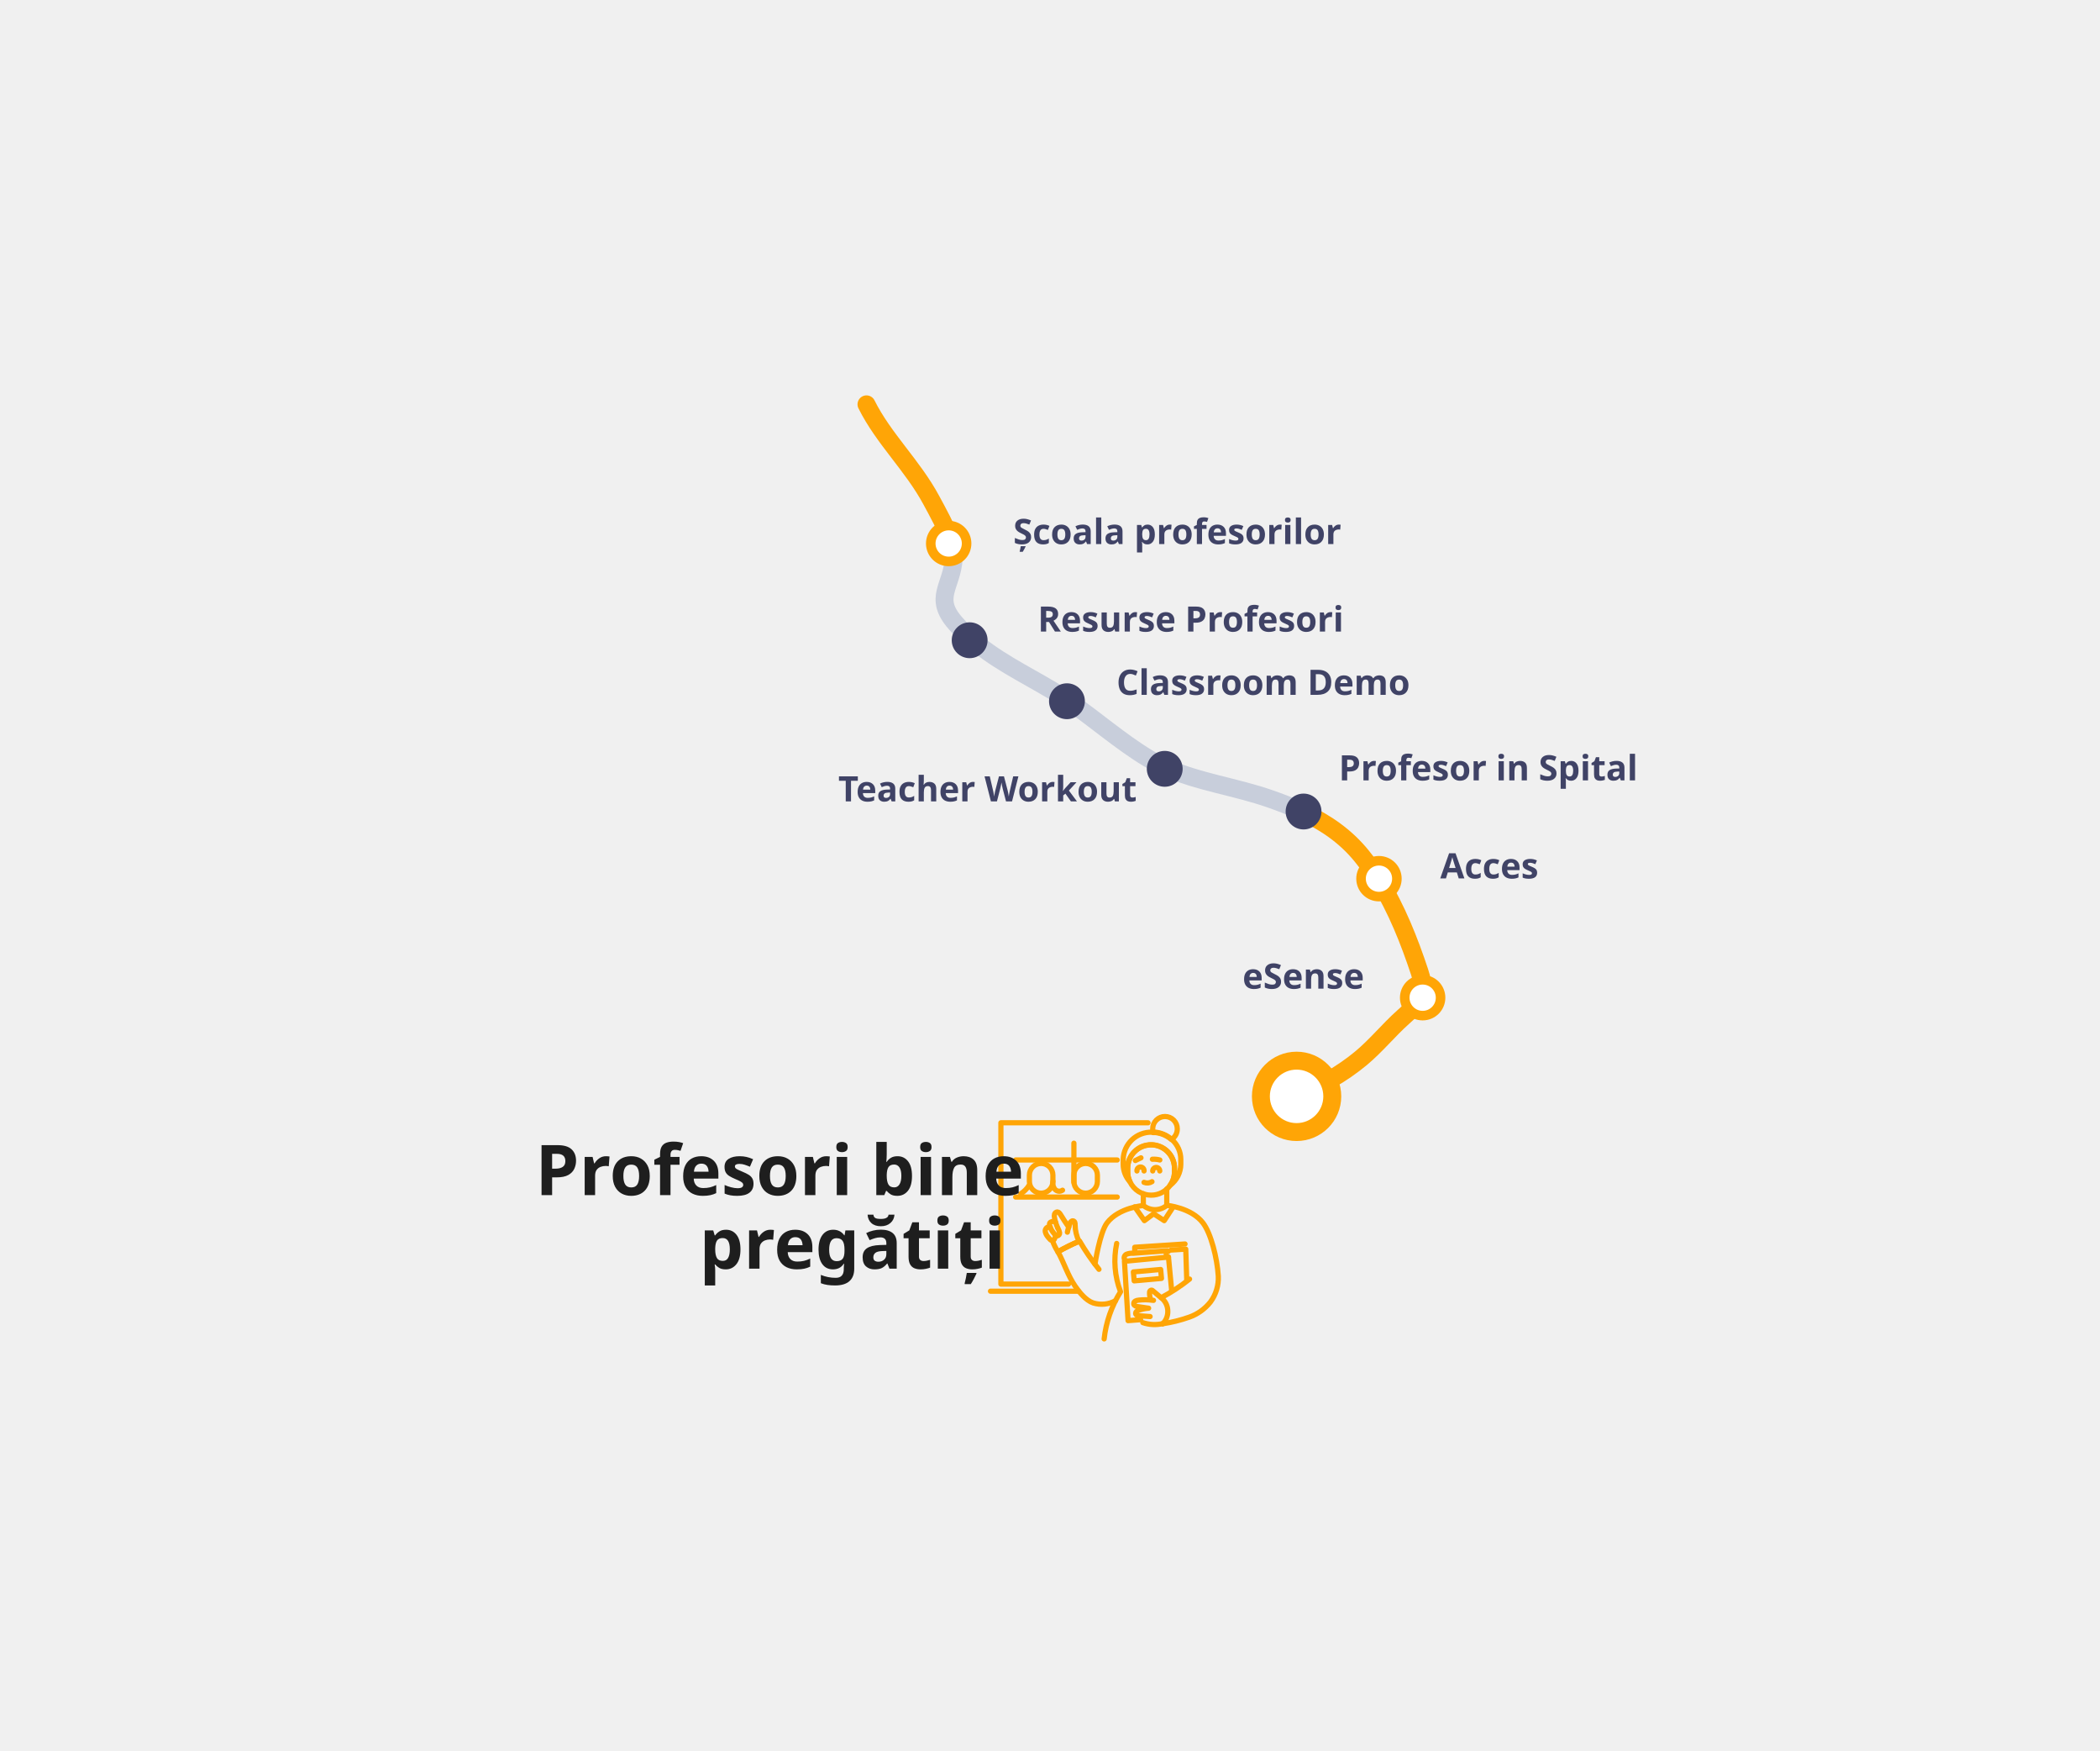
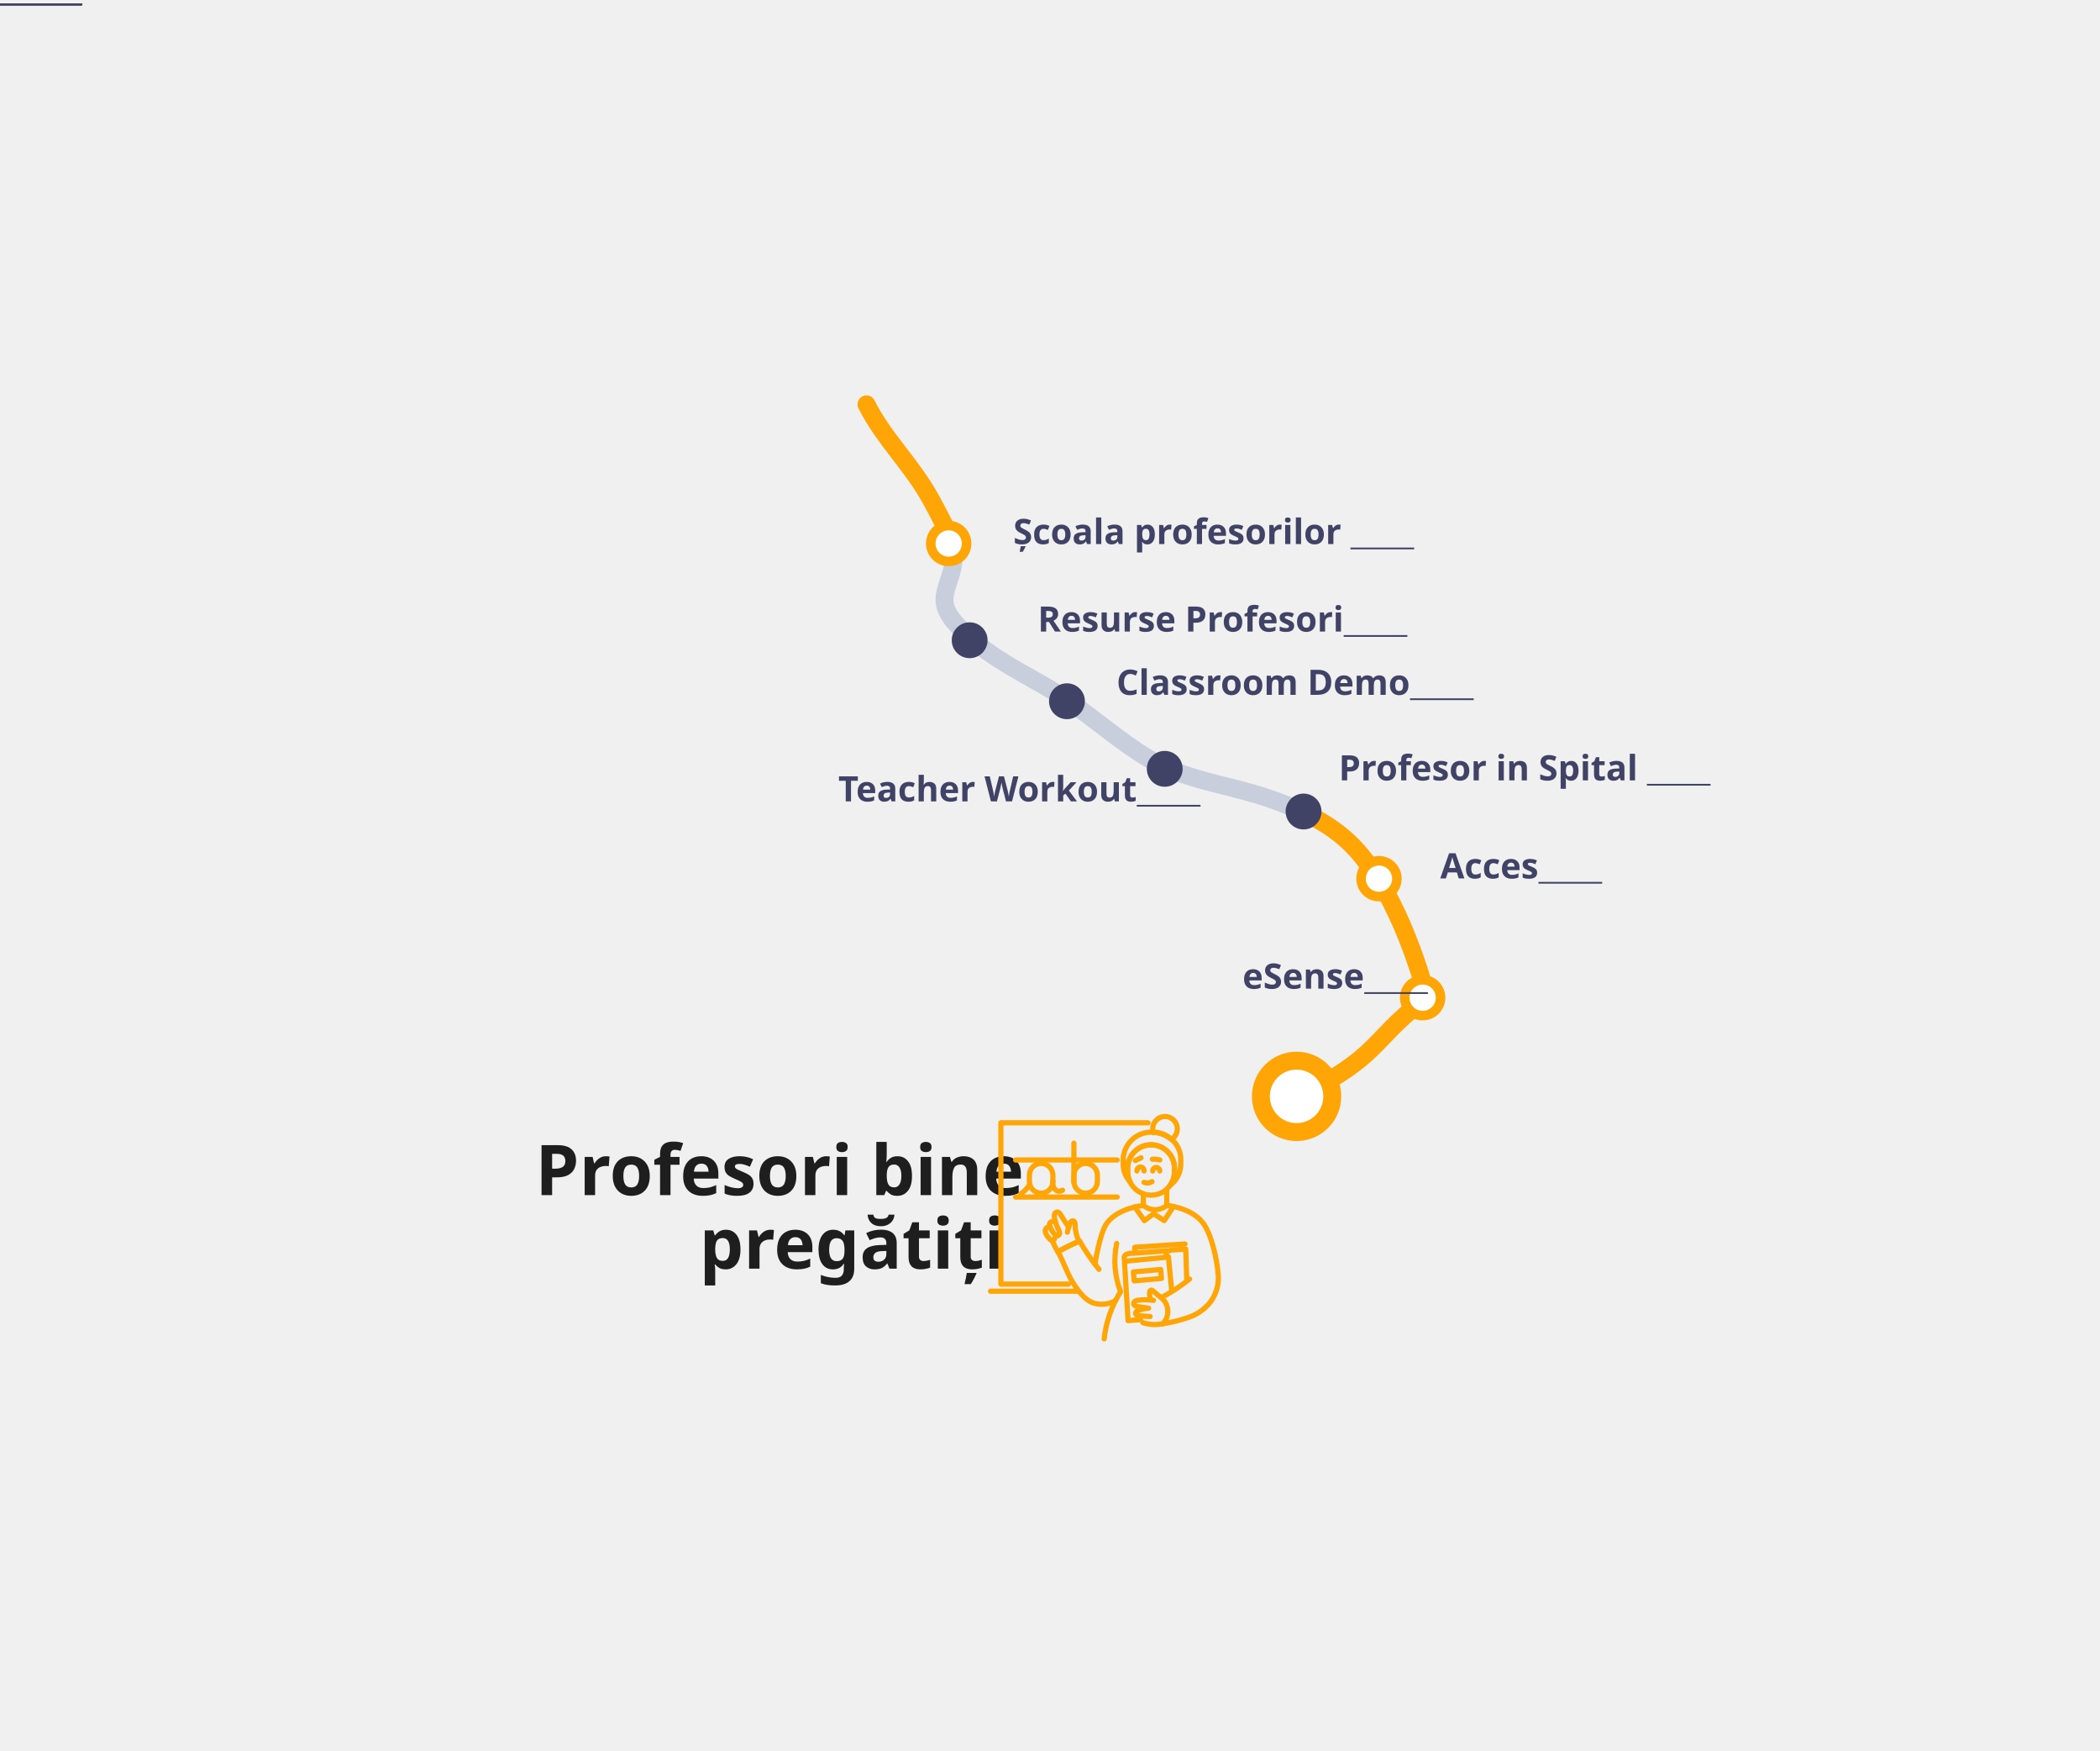
<svg xmlns="http://www.w3.org/2000/svg" viewBox="0 0 1200 1000" fill="none">
  <g id="segment-education-01-profesori-bine-pregatiti">
    <g id="Group 1155">
      <path id="Vector" d="M811.903 569.507C810.292 573.303 806.824 576.58 801.662 581.195C793.388 588.595 786.398 597.333 777.741 604.543C767.091 613.418 754.475 620.463 741.312 626.334" stroke="#FFA506" stroke-width="10.246" stroke-miterlimit="10" stroke-linecap="round" stroke-linejoin="round" />
      <path id="Vector_2" d="M740.903 646.732C752.169 646.732 761.302 637.599 761.302 626.333C761.302 615.067 752.169 605.935 740.903 605.935C729.637 605.935 720.504 615.067 720.504 626.333C720.504 637.599 729.637 646.732 740.903 646.732Z" fill="white" stroke="#FFA506" stroke-width="10.246" stroke-miterlimit="10" stroke-linecap="round" stroke-linejoin="round" />
      <path id="Vector_3" d="M787.981 502.984C798.085 519.232 805.349 537.665 811.166 555.224C812.558 559.457 813.132 562.706 812.886 565.492C812.777 566.939 812.422 568.25 811.903 569.506" stroke="#FFA506" stroke-width="10.246" stroke-miterlimit="10" stroke-linecap="round" stroke-linejoin="round" />
      <path id="Vector_4" d="M812.941 580.211C818.596 580.211 823.181 575.626 823.181 569.971C823.181 564.315 818.596 559.73 812.941 559.73C807.285 559.73 802.7 564.315 802.7 569.971C802.7 575.626 807.285 580.211 812.941 580.211Z" fill="white" stroke="#FFA506" stroke-width="5.462" stroke-miterlimit="10" stroke-linecap="round" stroke-linejoin="round" />
      <path id="Vector_5" d="M745.381 464.263C757.479 470.025 768.866 477.616 778.151 489.085C781.701 493.482 784.978 498.124 787.981 502.985" stroke="#FFA506" stroke-width="10.246" stroke-miterlimit="10" stroke-linecap="round" stroke-linejoin="round" />
      <path id="Vector_6" d="M787.982 512.215C793.637 512.215 798.222 507.63 798.222 501.975C798.222 496.319 793.637 491.734 787.982 491.734C782.326 491.734 777.741 496.319 777.741 501.975C777.741 507.63 782.326 512.215 787.982 512.215Z" fill="white" stroke="#FFA506" stroke-width="5.462" stroke-miterlimit="10" stroke-linecap="round" stroke-linejoin="round" />
      <path id="Vector_7" d="M665.562 438.184C684.759 446.84 706.387 449.516 726.075 456.48C727.413 456.944 728.752 457.436 730.117 457.927C735.278 459.839 740.412 461.887 745.409 464.29" stroke="#C8CEDB" stroke-width="10.246" stroke-miterlimit="10" stroke-linecap="round" stroke-linejoin="round" />
      <path id="Vector_8" d="M744.89 473.848C750.545 473.848 755.13 469.263 755.13 463.608C755.13 457.952 750.545 453.367 744.89 453.367C739.234 453.367 734.649 457.952 734.649 463.608C734.649 469.263 739.234 473.848 744.89 473.848Z" fill="#404366" />
      <path id="Vector_9" d="M610.782 400.581C625.774 410.931 640.138 423.574 655.867 433.105C659.007 435.016 662.257 436.682 665.588 438.184" stroke="#C8CEDB" stroke-width="10.246" stroke-miterlimit="10" stroke-linecap="round" stroke-linejoin="round" />
      <path id="Vector_10" d="M665.561 449.461C671.217 449.461 675.802 444.876 675.802 439.221C675.802 433.565 671.217 428.98 665.561 428.98C659.906 428.98 655.321 433.565 655.321 439.221C655.321 444.876 659.906 449.461 665.561 449.461Z" fill="#404366" />
      <path id="Vector_11" d="M553.627 363.743C567.882 376.632 584.84 384.661 601.06 394.328C604.337 396.267 607.56 398.369 610.755 400.581" stroke="#C8CEDB" stroke-width="10.246" stroke-miterlimit="10" stroke-linecap="round" stroke-linejoin="round" />
      <path id="Vector_12" d="M609.69 410.849C615.345 410.849 619.93 406.264 619.93 400.609C619.93 394.953 615.345 390.368 609.69 390.368C604.034 390.368 599.449 394.953 599.449 400.609C599.449 406.264 604.034 410.849 609.69 410.849Z" fill="#404366" />
      <path id="Vector_13" d="M543.769 310.493C544.643 313.497 545.134 316.337 544.998 318.795C544.069 335.097 533.064 341.351 545.954 356.015C548.411 358.8 550.951 361.367 553.6 363.77" stroke="#C8CEDB" stroke-width="10.246" stroke-miterlimit="10" stroke-linecap="round" stroke-linejoin="round" />
      <path id="Vector_14" d="M554.091 376.004C559.747 376.004 564.331 371.419 564.331 365.764C564.331 360.108 559.747 355.523 554.091 355.523C548.435 355.523 543.851 360.108 543.851 365.764C543.851 371.419 548.435 376.004 554.091 376.004Z" fill="#404366" />
      <path id="Vector_15" d="M495.134 231C504.937 250.716 521.486 265.845 532.218 285.834C535.576 292.115 541.256 301.973 543.769 310.52" stroke="#FFA506" stroke-width="10.246" stroke-miterlimit="10" stroke-linecap="round" stroke-linejoin="round" />
      <path id="Vector_16" d="M542.103 320.734C547.758 320.734 552.343 316.149 552.343 310.493C552.343 304.838 547.758 300.253 542.103 300.253C536.447 300.253 531.862 304.838 531.862 310.493C531.862 316.149 536.447 320.734 542.103 320.734Z" fill="white" stroke="#FFA506" stroke-width="5.462" stroke-miterlimit="10" stroke-linecap="round" stroke-linejoin="round" />
-       <text id="Ècoala profesorilor" fill="#404366" xml:space="preserve" style="white-space: pre" font-family="Titillium Web" font-size="20" font-weight="600" letter-spacing="0px">
-         <tspan x="579" y="310.816">Școala profesorilor- </tspan>
-       </text>
-       <text id="Resurse Profesori" fill="#404366" xml:space="preserve" style="white-space: pre" font-family="Titillium Web" font-size="20" font-weight="600" letter-spacing="0px">
-         <tspan x="593" y="360.816">Resurse Profesori</tspan>
-       </text>
-       <text id="Classroom Demo" fill="#404366" xml:space="preserve" style="white-space: pre" font-family="Titillium Web" font-size="20" font-weight="600" letter-spacing="0px">
-         <tspan x="638" y="396.95">Classroom Demo</tspan>
-       </text>
-       <text id="Teacher Workout" fill="#404366" xml:space="preserve" style="white-space: pre" font-family="Titillium Web" font-size="20" font-weight="600" letter-spacing="0px">
-         <tspan x="479" y="457.816">Teacher Workout</tspan>
-       </text>
-       <text id="Acces" fill="#404366" xml:space="preserve" style="white-space: pre" font-family="Titillium Web" font-size="20" font-weight="600" letter-spacing="0px">
-         <tspan x="823" y="501.816">Acces</tspan>
-       </text>
-       <text id="Profesor in Spital" fill="#404366" xml:space="preserve" style="white-space: pre" font-family="Titillium Web" font-size="20" font-weight="600" letter-spacing="0px">
-         <tspan x="765" y="445.816">Profesor in Spital- </tspan>
-       </text>
-       <text id="eSense" fill="#404366" xml:space="preserve" style="white-space: pre" font-family="Titillium Web" font-size="20" font-weight="600" letter-spacing="0px">
-         <tspan x="710" y="564.816">eSense</tspan>
+       <text id="Profesori bine pregÄtiÈi" fill="#1E1E1E" xml:space="preserve" style="white-space: pre" font-family="Titillium Web" font-size="40" font-weight="600" letter-spacing="0px">
+         <tspan x="305.859" y="682.766">Profesori bine </tspan>
+         <tspan x="399.609" y="724.766">pregătiți</tspan>
      </text>
      <g id="icon-profesori-bine-pregatiti 1">
        <path id="Vector_17" d="M656.001 641.438H571.942V733.592H610.544" stroke="#FFA506" stroke-width="2.978" stroke-linecap="round" stroke-linejoin="round" />
        <path id="Vector_18" d="M666.716 679.291V688.649C664.833 690.205 662.467 691.056 660.025 691.056C657.582 691.056 655.216 690.205 653.333 688.649V681.958" stroke="#FFA506" stroke-width="2.978" stroke-linecap="round" stroke-linejoin="round" />
        <path id="Vector_19" d="M653.731 675.458C654.464 675.757 655.256 675.879 656.045 675.814C656.834 675.749 657.596 675.499 658.27 675.084" stroke="#FFA506" stroke-width="2.978" stroke-linecap="round" stroke-linejoin="round" />
        <path id="Vector_20" d="M658.504 662.259C659.936 662.164 661.375 662.306 662.762 662.68" stroke="#FFA506" stroke-width="2.978" stroke-linecap="round" stroke-linejoin="round" />
        <path id="Vector_21" d="M648.774 662.987L651.979 661.443" stroke="#FFA506" stroke-width="2.978" stroke-linecap="round" stroke-linejoin="round" />
        <path id="Vector_22" d="M649.685 668.951C649.654 668.667 649.683 668.379 649.771 668.107C649.859 667.836 650.003 667.585 650.194 667.373C650.385 667.16 650.618 666.99 650.879 666.874C651.14 666.757 651.422 666.697 651.708 666.697C651.994 666.697 652.276 666.757 652.537 666.874C652.798 666.99 653.032 667.16 653.222 667.373C653.413 667.585 653.557 667.836 653.645 668.107C653.733 668.379 653.762 668.667 653.732 668.951" stroke="#FFA506" stroke-width="2.978" stroke-linecap="round" stroke-linejoin="round" />
        <path id="Vector_23" d="M658.692 668.953C658.692 668.42 658.904 667.908 659.281 667.531C659.659 667.153 660.171 666.941 660.704 666.941C661.237 666.941 661.749 667.153 662.127 667.531C662.504 667.908 662.716 668.42 662.716 668.953" stroke="#FFA506" stroke-width="2.978" stroke-linecap="round" stroke-linejoin="round" />
        <path id="Vector_24" d="M653.287 688.698C653.287 688.698 639.25 689.868 632.582 698.641C628.441 704.139 625.704 722.153 625.704 722.153" stroke="#FFA506" stroke-width="2.978" stroke-linecap="round" stroke-linejoin="round" />
        <path id="Vector_25" d="M666.714 688.582C666.714 688.582 680.751 689.869 687.419 698.642C691.957 704.631 695.513 718.528 696.169 729.055C696.412 734.328 694.834 739.524 691.7 743.771C688.546 747.786 684.308 750.814 679.488 752.497C674.594 754.215 669.55 755.468 664.421 756.24" stroke="#FFA506" stroke-width="2.978" stroke-linecap="round" stroke-linejoin="round" />
        <path id="Vector_26" d="M679.746 730.715C674.678 734.762 669.243 738.326 663.51 741.36C664.602 742.193 665.504 743.25 666.154 744.461C666.804 745.671 667.187 747.007 667.276 748.378C667.407 749.818 667.218 751.268 666.725 752.627C666.232 753.985 665.445 755.218 664.422 756.239" stroke="#FFA506" stroke-width="2.978" stroke-linecap="round" stroke-linejoin="round" />
        <path id="Vector_27" d="M637.401 743.092C635.465 744.148 633.335 744.802 631.141 745.015C628.946 745.228 626.73 744.995 624.627 744.332C620.463 742.905 616.72 738.202 614.333 734.716C610.193 728.633 608.11 721.708 604.625 715.251C604.611 715.206 604.611 715.157 604.625 715.111C608.489 712.89 612.481 710.898 616.579 709.145L616.907 709.005C620.194 714.65 623.893 720.046 627.973 725.148" stroke="#FFA506" stroke-width="2.978" stroke-linecap="round" stroke-linejoin="round" />
        <path id="Vector_28" d="M663.488 741.358C661.945 740.095 660.05 738.457 658.505 737.194C658.356 737.095 658.181 737.043 658.002 737.043C657.824 737.043 657.649 737.095 657.5 737.194C657.325 737.28 657.178 737.414 657.075 737.579C656.971 737.744 656.916 737.935 656.915 738.13C656.798 739.636 657.03 741.149 657.593 742.551" stroke="#FFA506" stroke-width="2.978" stroke-linecap="round" stroke-linejoin="round" />
        <path id="Vector_29" d="M659.136 742.88C656.338 742.482 653.501 742.436 650.691 742.74C649.995 742.776 649.315 742.968 648.702 743.301C648.4 743.471 648.158 743.732 648.011 744.047C647.864 744.362 647.819 744.714 647.883 745.056C648.117 746.015 649.31 746.319 650.223 746.459L656.353 747.348C654.292 747.486 652.265 747.936 650.34 748.682C649.521 749.033 648.913 749.501 648.936 750.25C648.936 750.481 648.999 750.708 649.118 750.906C649.238 751.104 649.41 751.265 649.615 751.373C650.045 751.556 650.504 751.659 650.972 751.677L657.195 752.121" stroke="#FFA506" stroke-width="2.978" stroke-linecap="round" stroke-linejoin="round" />
        <path id="Vector_30" d="M653.054 755.604C656.719 756.839 660.655 757.034 664.424 756.166" stroke="#FFA506" stroke-width="2.978" stroke-linecap="round" stroke-linejoin="round" />
        <path id="Vector_31" d="M638.101 710.362C636.188 719.586 636.951 729.164 640.301 737.969C635.186 746.122 631.986 755.328 630.943 764.896" stroke="#FFA506" stroke-width="2.978" stroke-linecap="round" stroke-linejoin="round" />
        <path id="Vector_32" d="M667.699 718.152C666.553 718.293 646.643 720.141 645.403 720.281C644.617 720.496 643.777 720.395 643.064 720.001C642.792 719.791 642.586 719.507 642.47 719.184C642.354 718.861 642.332 718.511 642.409 718.176C642.476 717.841 642.615 717.526 642.818 717.251C643.02 716.976 643.279 716.749 643.578 716.585C644.806 716.076 646.137 715.868 647.462 715.977L651.182 715.696L667.207 714.526" stroke="#FFA506" stroke-width="2.978" stroke-linecap="round" stroke-linejoin="round" />
        <path id="Vector_33" d="M642.55 720.467C642.55 720.748 644.609 754.46 644.609 754.46L651.791 753.899" stroke="#FFA506" stroke-width="2.978" stroke-linecap="round" stroke-linejoin="round" />
        <path id="Vector_34" d="M648.423 715.577V712.536L677.152 710.664" stroke="#FFA506" stroke-width="2.978" stroke-linecap="round" stroke-linejoin="round" />
        <path id="Vector_35" d="M669.15 714.13L677.572 713.615C677.572 713.989 678.134 731.045 678.134 731.045" stroke="#FFA506" stroke-width="2.978" stroke-linecap="round" stroke-linejoin="round" />
        <path id="Vector_36" d="M667.698 714.833C667.325 714.922 666.992 715.135 666.754 715.436C666.517 715.738 666.387 716.11 666.387 716.494C666.387 716.878 666.517 717.251 666.754 717.552C666.992 717.853 667.325 718.066 667.698 718.155L669.499 736.988" stroke="#FFA506" stroke-width="2.978" stroke-linecap="round" stroke-linejoin="round" />
        <path id="Vector_37" d="M648.423 689.47L653.944 697.331L659.208 693.4L665.267 697.331L670.391 689.47" stroke="#FFA506" stroke-width="2.978" stroke-linecap="round" stroke-linejoin="round" />
        <path id="Vector_38" d="M663.237 725.236L647.649 726.636L648.107 731.739L663.696 730.339L663.237 725.236Z" stroke="#FFA506" stroke-width="2.978" stroke-linecap="round" stroke-linejoin="round" />
        <path id="Vector_39" d="M616.579 709.144C612.433 710.892 608.394 712.884 604.484 715.11C603.22 713.091 602.176 710.942 601.373 708.7C601.083 708.677 600.801 708.592 600.547 708.45C600.293 708.309 600.072 708.115 599.899 707.881C599.342 707.316 598.833 706.706 598.378 706.056C597.818 705.286 597.442 704.397 597.279 703.459C597.045 702.149 598.589 700.254 600.109 701.12C599.806 700.503 599.669 699.817 599.712 699.131C599.712 698.078 602.051 697.306 603.081 698.102C602.893 697.353 602.73 696.573 602.589 695.762C602.402 695.057 602.402 694.315 602.589 693.61C602.693 693.259 602.905 692.951 603.195 692.728C603.485 692.505 603.838 692.38 604.203 692.37C604.999 692.37 605.56 693.165 606.005 693.844C607.409 696.183 609.14 698.78 610.684 701.026C610.919 700.185 611.2 699.357 611.526 698.546C611.657 698.282 611.841 698.048 612.066 697.859C612.292 697.67 612.554 697.53 612.836 697.447C613.112 697.418 613.389 697.479 613.626 697.623C613.862 697.767 614.045 697.985 614.146 698.242C614.332 698.775 614.404 699.341 614.357 699.903C614.403 703.11 615.162 706.267 616.579 709.144Z" stroke="#FFA506" stroke-width="2.978" stroke-linecap="round" stroke-linejoin="round" />
        <path id="Vector_40" d="M610.732 701.002C610.385 701.953 610.119 702.931 609.936 703.926" stroke="#FFA506" stroke-width="2.978" stroke-linecap="round" stroke-linejoin="round" />
        <path id="Vector_41" d="M604.344 701.353C603.856 700.289 603.457 699.185 603.15 698.055" stroke="#FFA506" stroke-width="2.978" stroke-linecap="round" stroke-linejoin="round" />
        <path id="Vector_42" d="M604.579 701.796C605.024 702.581 605.332 703.435 605.491 704.323C605.527 704.726 605.409 705.128 605.162 705.449C604.915 705.769 604.557 705.986 604.158 706.054C603.819 705.999 603.497 705.869 603.214 705.675C602.931 705.481 602.694 705.227 602.52 704.931C601.558 703.85 600.769 702.627 600.181 701.305C600.16 701.229 600.16 701.148 600.181 701.071" stroke="#FFA506" stroke-width="2.978" stroke-linecap="round" stroke-linejoin="round" />
        <path id="Vector_43" d="M601.444 708.7C601.646 708.678 601.84 708.609 602.01 708.5C602.18 708.39 602.323 708.243 602.427 708.068C602.616 707.725 602.773 707.365 602.895 706.992" stroke="#FFA506" stroke-width="2.978" stroke-linecap="round" stroke-linejoin="round" />
        <path id="Vector_44" d="M604.625 715.253C604.611 715.207 604.611 715.158 604.625 715.112" stroke="#FFA506" stroke-width="2.978" stroke-linecap="round" stroke-linejoin="round" />
        <path id="Vector_45" d="M601.443 708.703C601.429 708.665 601.429 708.623 601.443 708.586" stroke="#FFA506" stroke-width="2.978" stroke-linecap="round" stroke-linejoin="round" />
        <path id="Vector_46" d="M671.139 667.339V669.421C671.154 672.226 670.259 674.96 668.589 677.212C667.368 678.942 665.748 680.351 663.867 681.32C661.985 682.29 659.897 682.791 657.78 682.78C655.252 682.784 652.775 682.069 650.638 680.718C648.5 679.368 646.79 677.438 645.708 675.153C644.821 673.374 644.364 671.41 644.375 669.421V667.339C644.393 664.699 645.191 662.123 646.671 659.935C648.15 657.748 650.242 656.047 652.686 655.047C655.13 654.046 657.815 653.791 660.403 654.313C662.991 654.835 665.367 656.112 667.232 657.981C668.466 659.208 669.446 660.666 670.116 662.271C670.787 663.877 671.134 665.599 671.139 667.339Z" stroke="#FFA506" stroke-width="2.978" stroke-linecap="round" stroke-linejoin="round" />
        <path id="Vector_47" d="M674.742 662.287V665.141C674.725 667.486 674.16 669.795 673.091 671.883C672.023 673.971 670.481 675.78 668.589 677.166C670.26 674.913 671.154 672.18 671.139 669.375V667.34C671.139 663.795 669.732 660.395 667.228 657.886C664.724 655.377 661.326 653.964 657.781 653.958C654.229 653.958 650.823 655.367 648.31 657.876C645.797 660.385 644.381 663.789 644.375 667.34V669.422C644.364 671.411 644.821 673.374 645.709 675.154C643.224 672.428 641.839 668.876 641.825 665.188V662.287C641.953 658.065 643.749 654.066 646.817 651.163C649.886 648.261 653.979 646.692 658.201 646.799H658.833H660.307C663.554 647.174 666.621 648.491 669.127 650.589C669.197 650.614 669.255 650.664 669.291 650.729C669.493 650.857 669.682 651.006 669.852 651.174C671.385 652.593 672.61 654.311 673.451 656.223C674.292 658.134 674.731 660.198 674.742 662.287Z" stroke="#FFA506" stroke-width="2.978" stroke-linecap="round" stroke-linejoin="round" />
        <path id="Vector_48" d="M672.727 644.855C672.747 646.079 672.446 647.285 671.855 648.357C671.264 649.428 670.403 650.326 669.359 650.962C669.323 650.896 669.265 650.846 669.195 650.821C666.688 648.723 663.622 647.406 660.375 647.031H658.901C658.715 646.322 658.644 645.587 658.691 644.855C658.691 642.994 659.43 641.209 660.746 639.893C662.062 638.576 663.848 637.837 665.709 637.837C667.57 637.837 669.356 638.576 670.672 639.893C671.988 641.209 672.727 642.994 672.727 644.855Z" stroke="#FFA506" stroke-width="2.978" stroke-linecap="round" stroke-linejoin="round" />
        <path id="Vector_49" d="M601.655 671.36C601.655 667.652 598.649 664.646 594.94 664.646C591.232 664.646 588.226 667.652 588.226 671.36V674.939C588.226 678.648 591.232 681.654 594.94 681.654C598.649 681.654 601.655 678.648 601.655 674.939V671.36Z" stroke="#FFA506" stroke-width="2.978" stroke-linecap="round" stroke-linejoin="round" />
        <path id="Vector_50" d="M627.084 671.36C627.084 667.652 624.078 664.646 620.37 664.646C616.661 664.646 613.655 667.652 613.655 671.36V674.939C613.655 678.648 616.661 681.654 620.37 681.654C624.078 681.654 627.084 678.648 627.084 674.939V671.36Z" stroke="#FFA506" stroke-width="2.978" stroke-linecap="round" stroke-linejoin="round" />
        <path id="Vector_51" d="M601.679 674.871C601.532 675.664 601.556 676.479 601.75 677.262C601.943 678.045 602.302 678.777 602.802 679.41C603.335 680.017 604.073 680.407 604.875 680.507C605.677 680.606 606.488 680.407 607.153 679.948" stroke="#FFA506" stroke-width="2.978" stroke-linecap="round" stroke-linejoin="round" />
        <path id="Vector_52" d="M583.29 681.962C585.178 680.769 586.776 679.171 587.969 677.283" stroke="#FFA506" stroke-width="2.978" stroke-linecap="round" stroke-linejoin="round" />
        <path id="Vector_53" d="M580.366 683.855H638.41" stroke="#FFA506" stroke-width="2.978" stroke-linecap="round" stroke-linejoin="round" />
        <path id="Vector_54" d="M580.366 662.684H638.41" stroke="#FFA506" stroke-width="2.978" stroke-linecap="round" stroke-linejoin="round" />
        <path id="Vector_55" d="M566 737.641H616.393" stroke="#FFA506" stroke-width="2.978" stroke-linecap="round" stroke-linejoin="round" />
        <path id="Vector_56" d="M613.655 653.091V675.456" stroke="#FFA506" stroke-width="2.978" stroke-linecap="round" stroke-linejoin="round" />
      </g>
-       <text id="Profesori bine pregÄtiÈi" fill="#1E1E1E" xml:space="preserve" style="white-space: pre" font-family="Titillium Web" font-size="40" font-weight="600" letter-spacing="0px">
-         <tspan x="305.859" y="682.766">Profesori bine </tspan>
-         <tspan x="399.609" y="724.766">pregătiți</tspan>
+       <text class="btn-project" text-decoration="underline" cursor="pointer" data-projectid="1" id="Ècoala profesorilor" fill="#404366" xml:space="preserve" style="white-space: pre" font-family="Titillium Web" font-size="20" font-weight="600" letter-spacing="0px">
+         <tspan x="579" y="310.816">Școala profesorilor+ </tspan>
+       </text>
+       <text class="btn-project" text-decoration="underline" cursor="pointer" data-projectid="1" id="Resurse Profesori" fill="#404366" xml:space="preserve" style="white-space: pre" font-family="Titillium Web" font-size="20" font-weight="600" letter-spacing="0px">
+         <tspan x="593" y="360.816">Resurse Profesori</tspan>
+       </text>
+       <text class="btn-project" text-decoration="underline" cursor="pointer" data-projectid="1" id="Classroom Demo" fill="#404366" xml:space="preserve" style="white-space: pre" font-family="Titillium Web" font-size="20" font-weight="600" letter-spacing="0px">
+         <tspan x="638" y="396.95">Classroom Demo</tspan>
+       </text>
+       <text class="btn-project" text-decoration="underline" cursor="pointer" data-projectid="1" id="Teacher Workout" fill="#404366" xml:space="preserve" style="white-space: pre" font-family="Titillium Web" font-size="20" font-weight="600" letter-spacing="0px">
+         <tspan x="479" y="457.816">Teacher Workout</tspan>
+       </text>
+       <text class="btn-project" text-decoration="underline" cursor="pointer" data-projectid="1" id="Acces" fill="#404366" xml:space="preserve" style="white-space: pre" font-family="Titillium Web" font-size="20" font-weight="600" letter-spacing="0px">
+         <tspan x="823" y="501.816">Acces</tspan>
+       </text>
+       <text class="btn-project" text-decoration="underline" cursor="pointer" data-projectid="1" id="Profesor in Spital" fill="#404366" xml:space="preserve" style="white-space: pre" font-family="Titillium Web" font-size="20" font-weight="600" letter-spacing="0px">
+         <tspan x="765" y="445.816">Profesor in Spital+ </tspan>
+       </text>
+       <text class="btn-project" text-decoration="underline" cursor="pointer" data-projectid="1" id="eSense" fill="#404366" xml:space="preserve" style="white-space: pre" font-family="Titillium Web" font-size="20" font-weight="600" letter-spacing="0px">
+         <tspan x="710" y="564.816">eSense</tspan>
      </text>
    </g>
  </g>
</svg>
